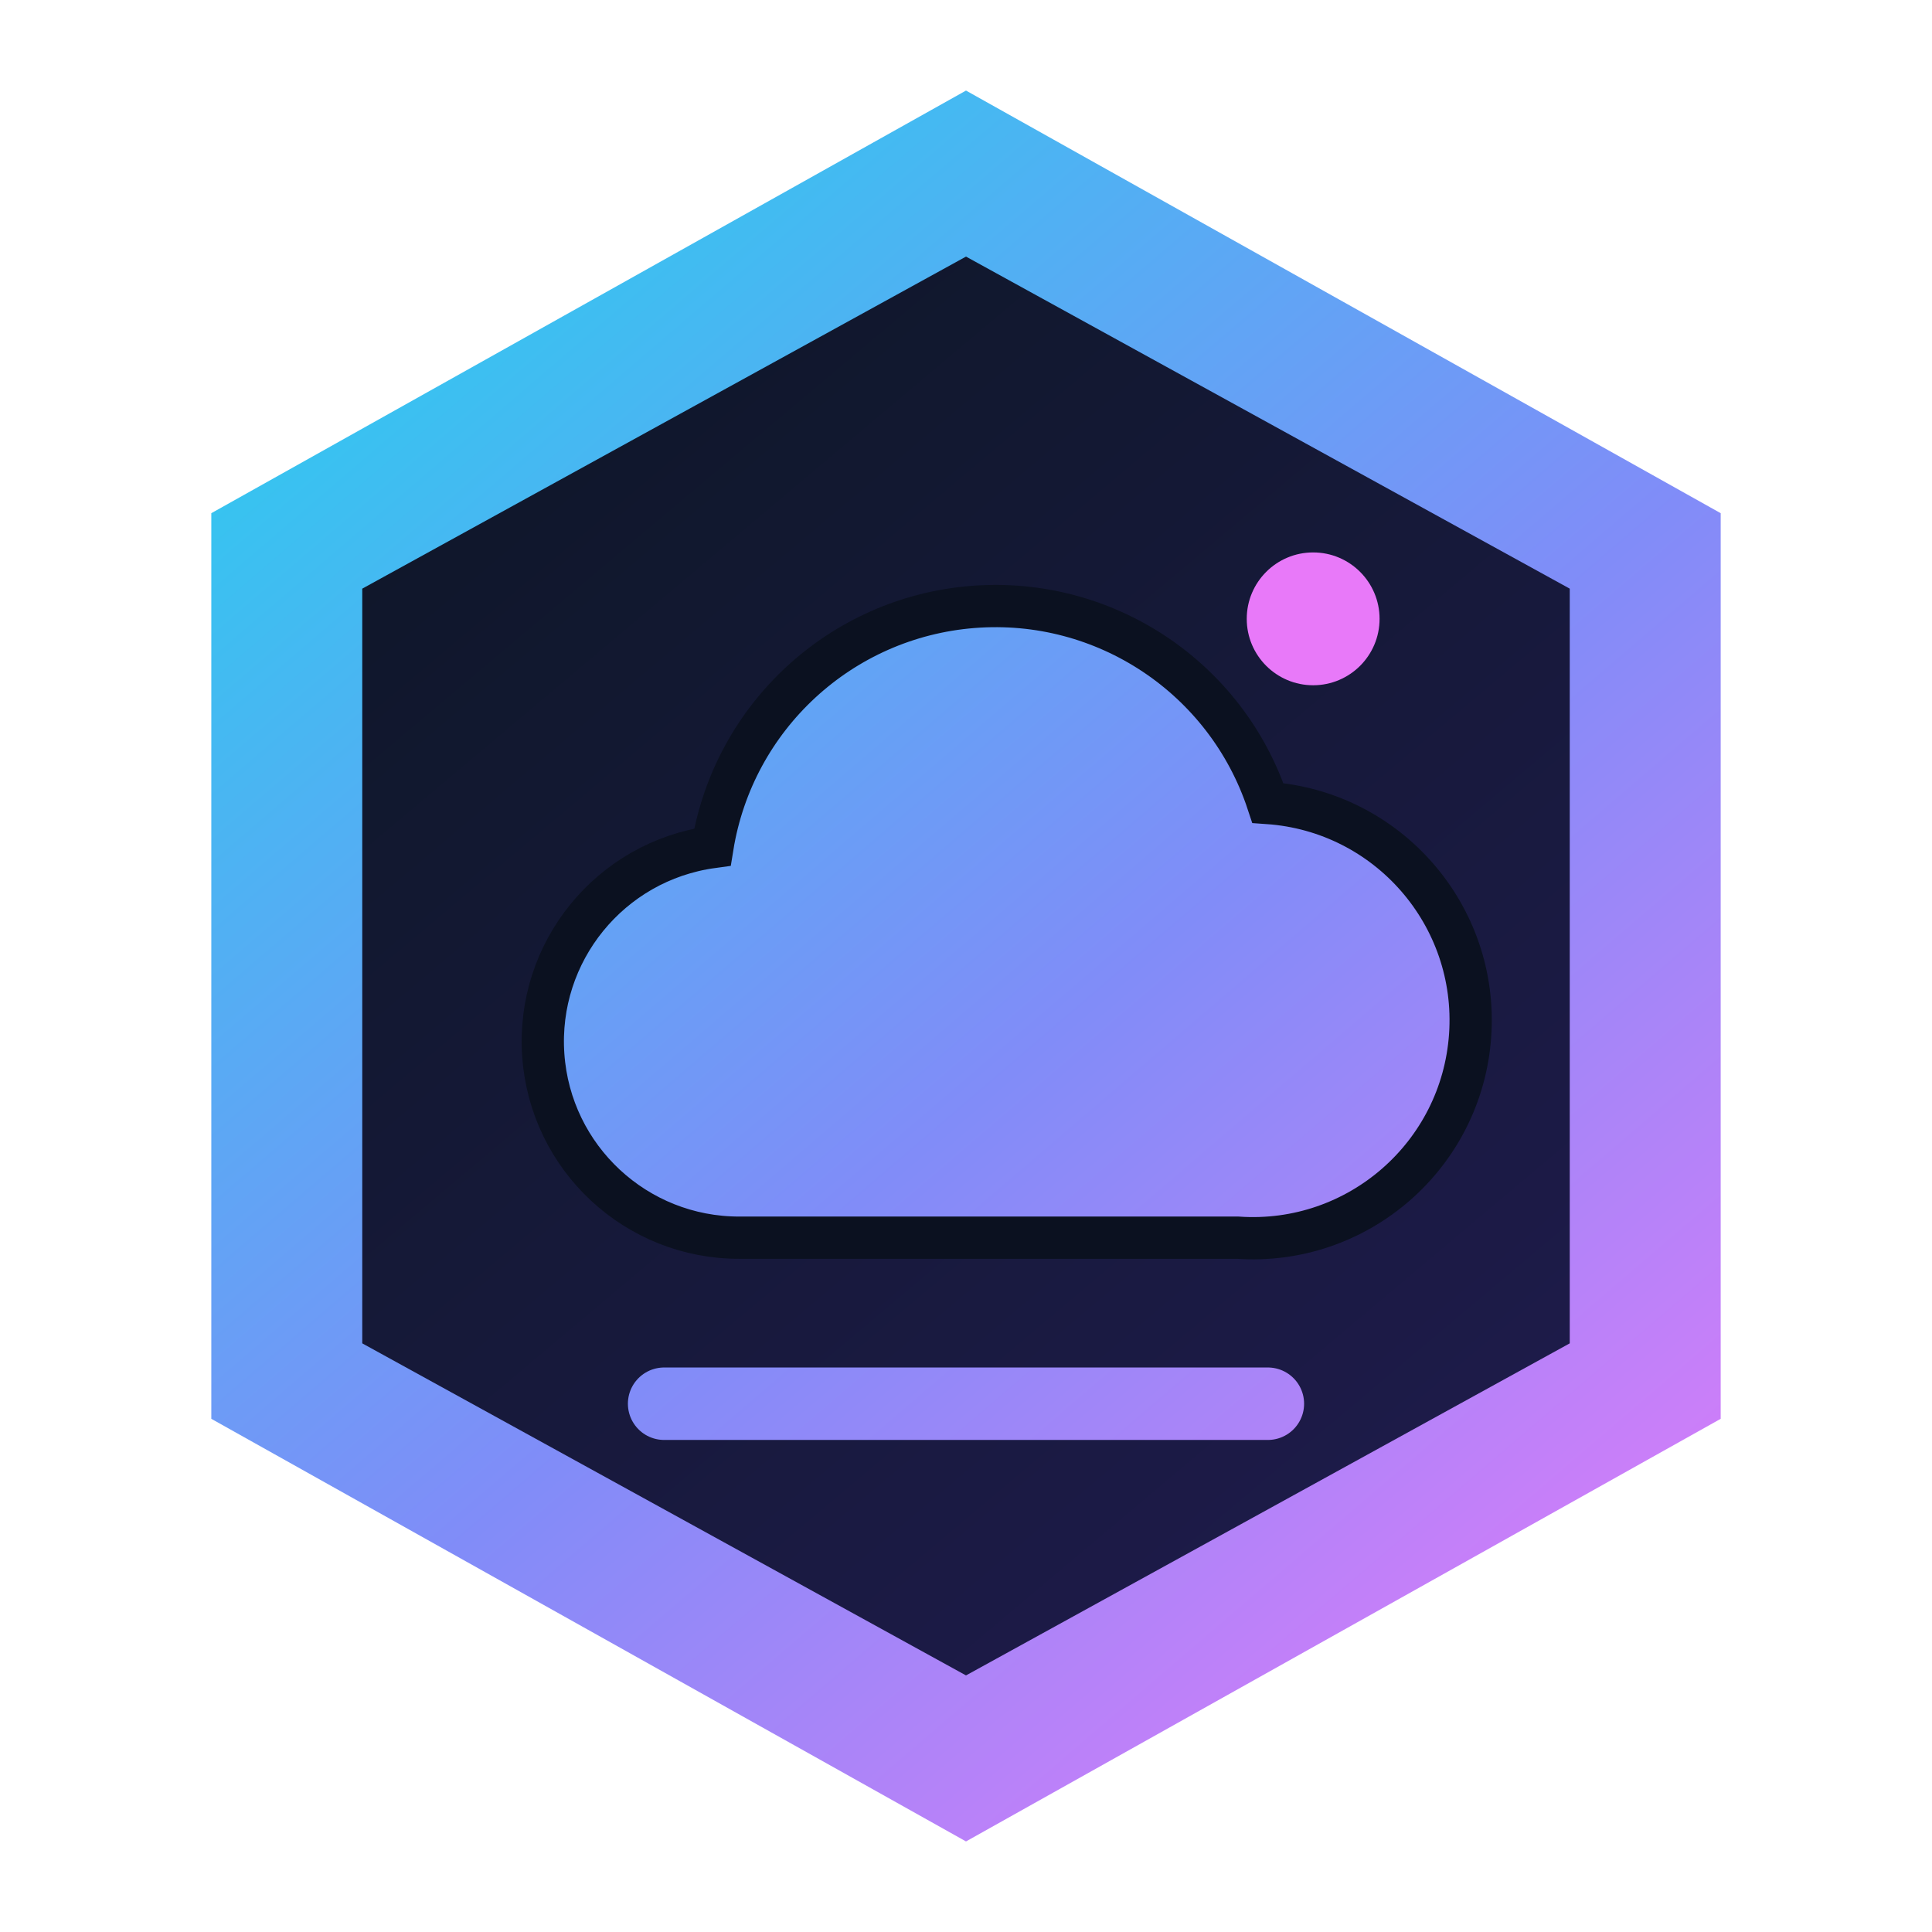
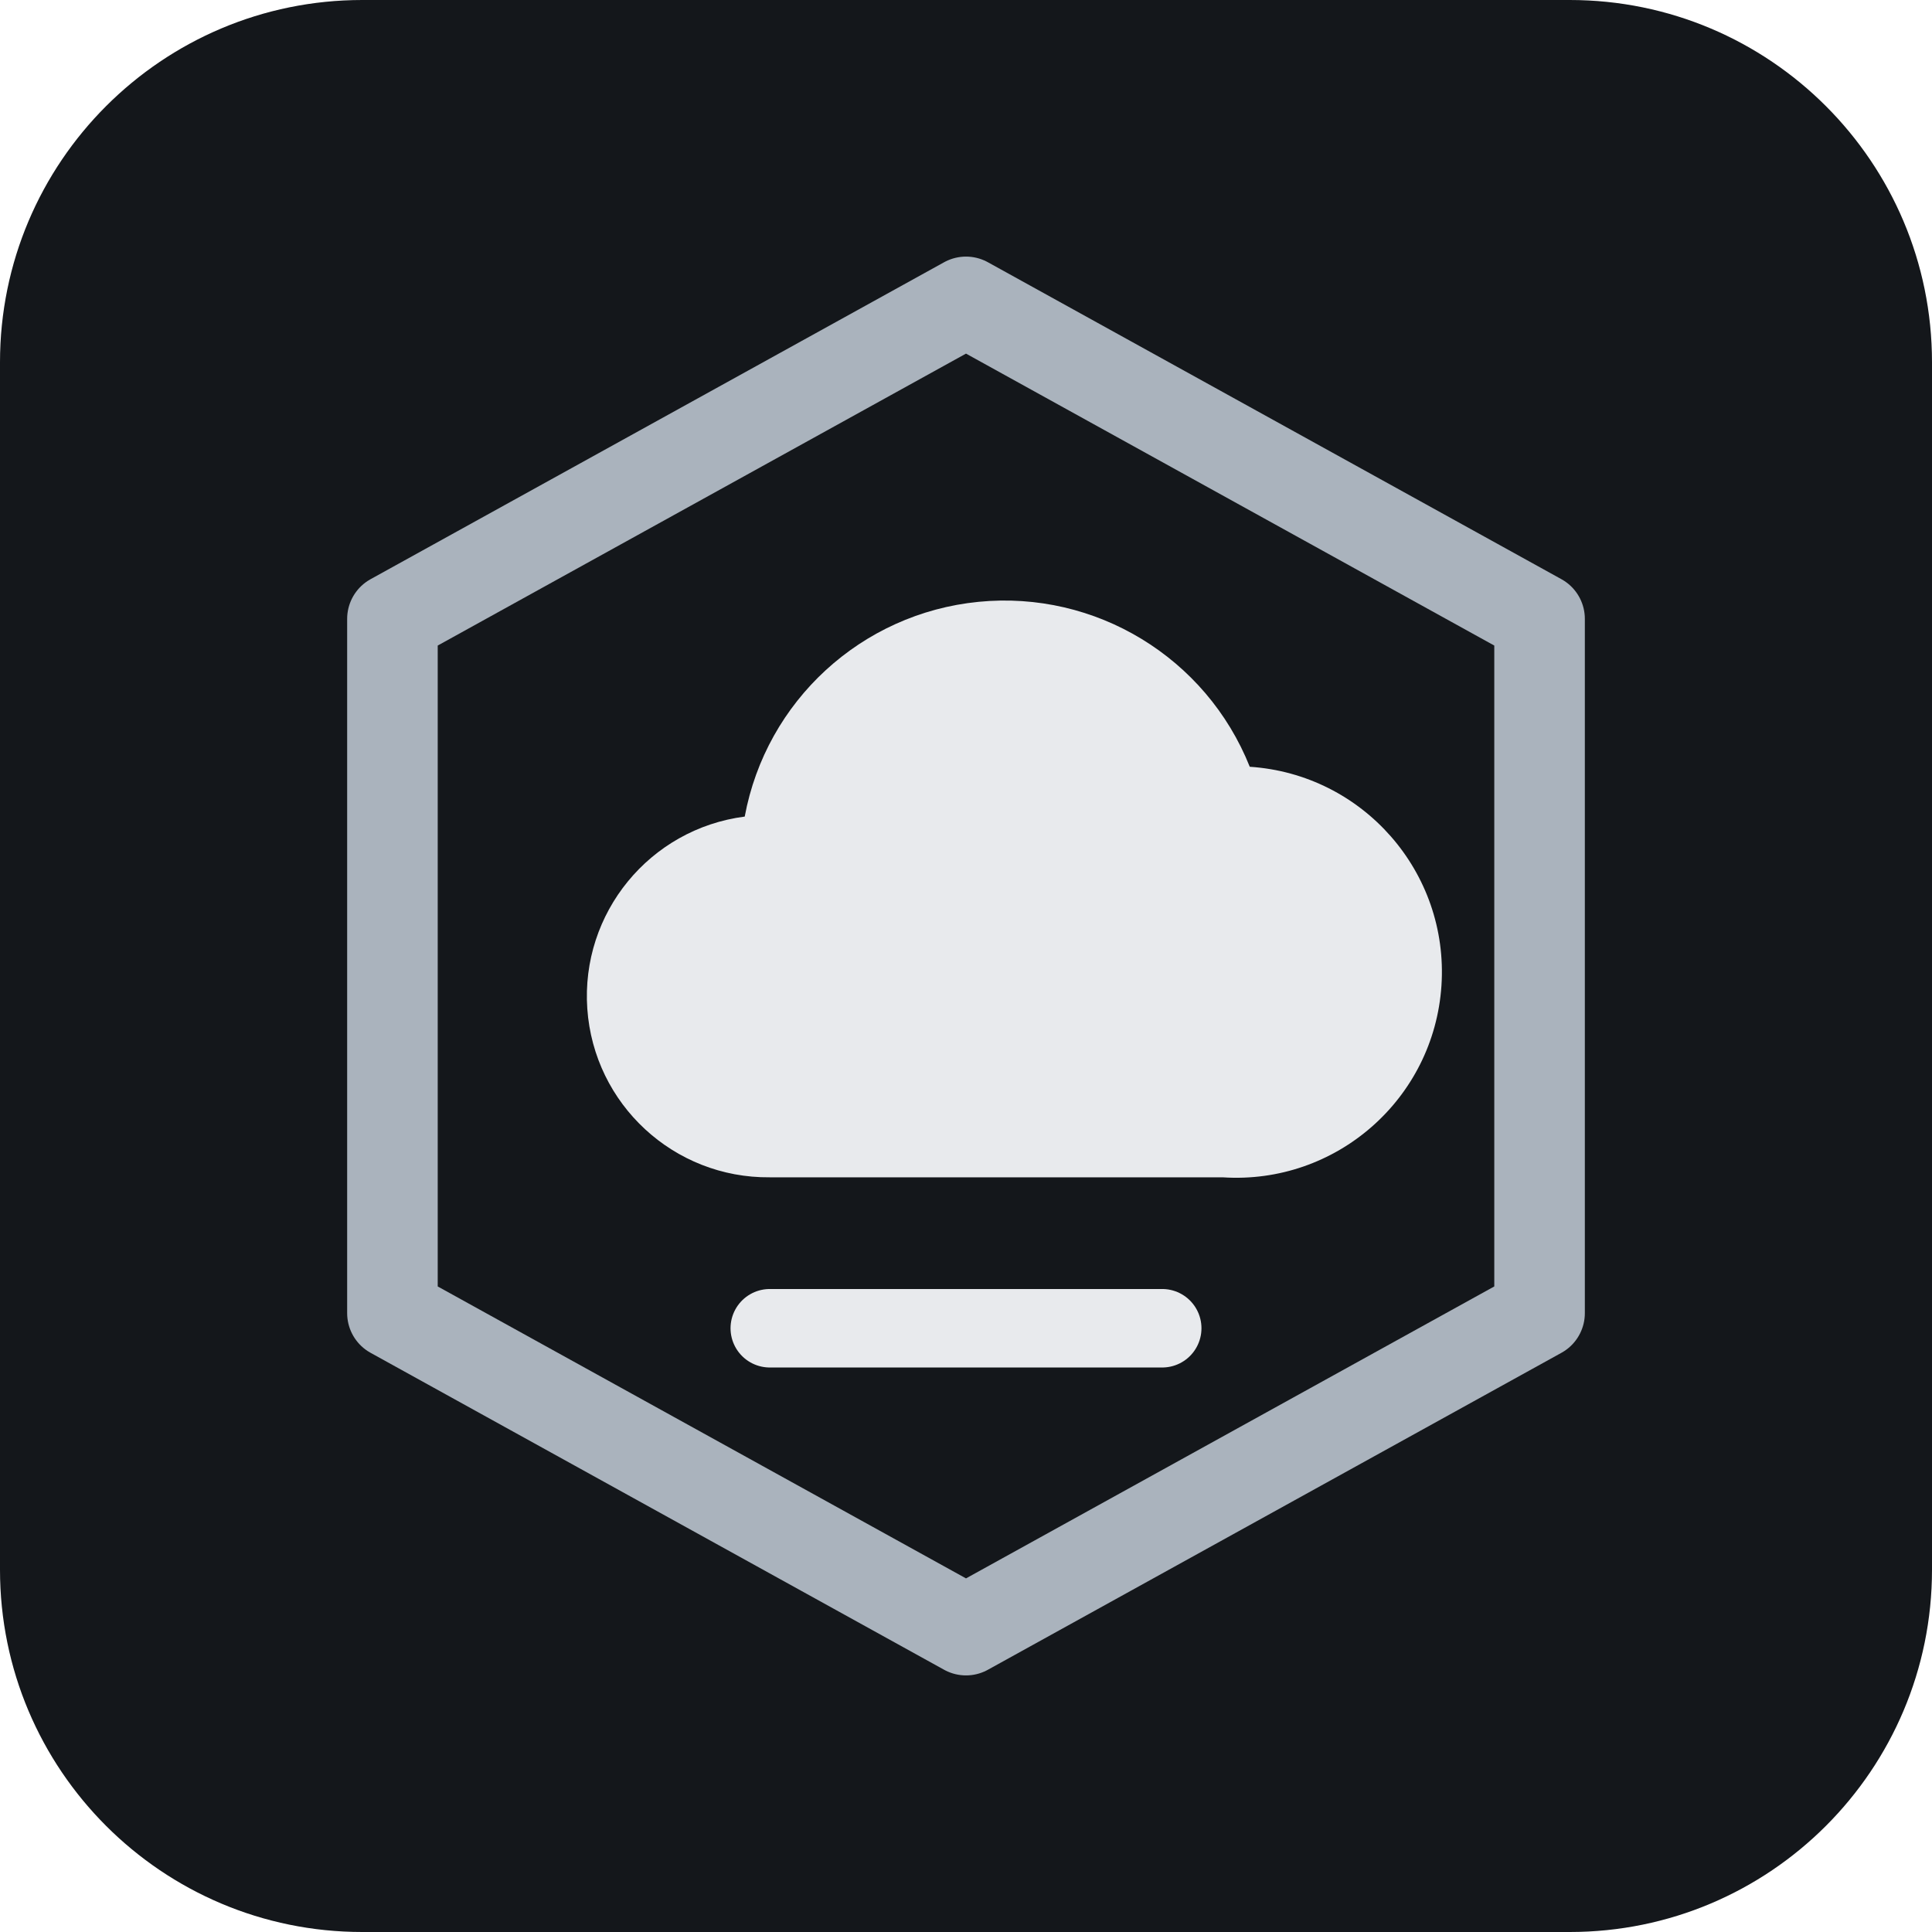
<svg xmlns="http://www.w3.org/2000/svg" width="64" height="64" viewBox="0 0 64 64" fill="none">
-   <defs>
-     <linearGradient id="fc-g" x1="8" y1="4" x2="56" y2="60" gradientUnits="userSpaceOnUse">
-       <stop offset="0" stop-color="#22d3ee" />
-       <stop offset="0.55" stop-color="#818cf8" />
-       <stop offset="1" stop-color="#e879f9" />
-     </linearGradient>
-     <linearGradient id="fc-g2" x1="16" y1="14" x2="48" y2="52" gradientUnits="userSpaceOnUse">
-       <stop offset="0" stop-color="#0f172a" />
-       <stop offset="1" stop-color="#1e1b4b" />
-     </linearGradient>
-   </defs>
-   <path d="M32 3 57 17v30L32 61 7 47V17L32 3Z" fill="url(#fc-g)" />
-   <path d="M32 8.5 52 19.5v25L32 55.5 12 44.5v-25L32 8.5Z" fill="url(#fc-g2)" />
-   <path d="M24.5 41a6.5 6.5 0 0 1-.9-12.94A9.5 9.5 0 0 1 42 26.6 7.2 7.2 0 0 1 41 41H24.5Z" fill="url(#fc-g)" stroke="#0b1120" stroke-width="1.4" />
-   <circle cx="43.5" cy="20.5" r="2.2" fill="#e879f9" />
-   <path d="M22 46.5h20" stroke="url(#fc-g)" stroke-width="2.4" stroke-linecap="round" />
+   <rect width="64" height="64" rx="12" fill="#14171b" />
+   <path d="M32 10 51 20.5v23L32 54 13 43.5v-23L32 10Z" stroke="#aab3bd" stroke-width="3" stroke-linejoin="round" />
+   <path d="M25.5 39a6 6 0 0 1-.83-11.95A8.75 8.75 0 0 1 41.4 25.4a6.65 6.65 0 0 1-.9 13.6H25.5Z" fill="#e8eaed" />
+   <path d="M25.5 44h13" stroke="#e8eaed" stroke-width="2.6" stroke-linecap="round" />
</svg>
